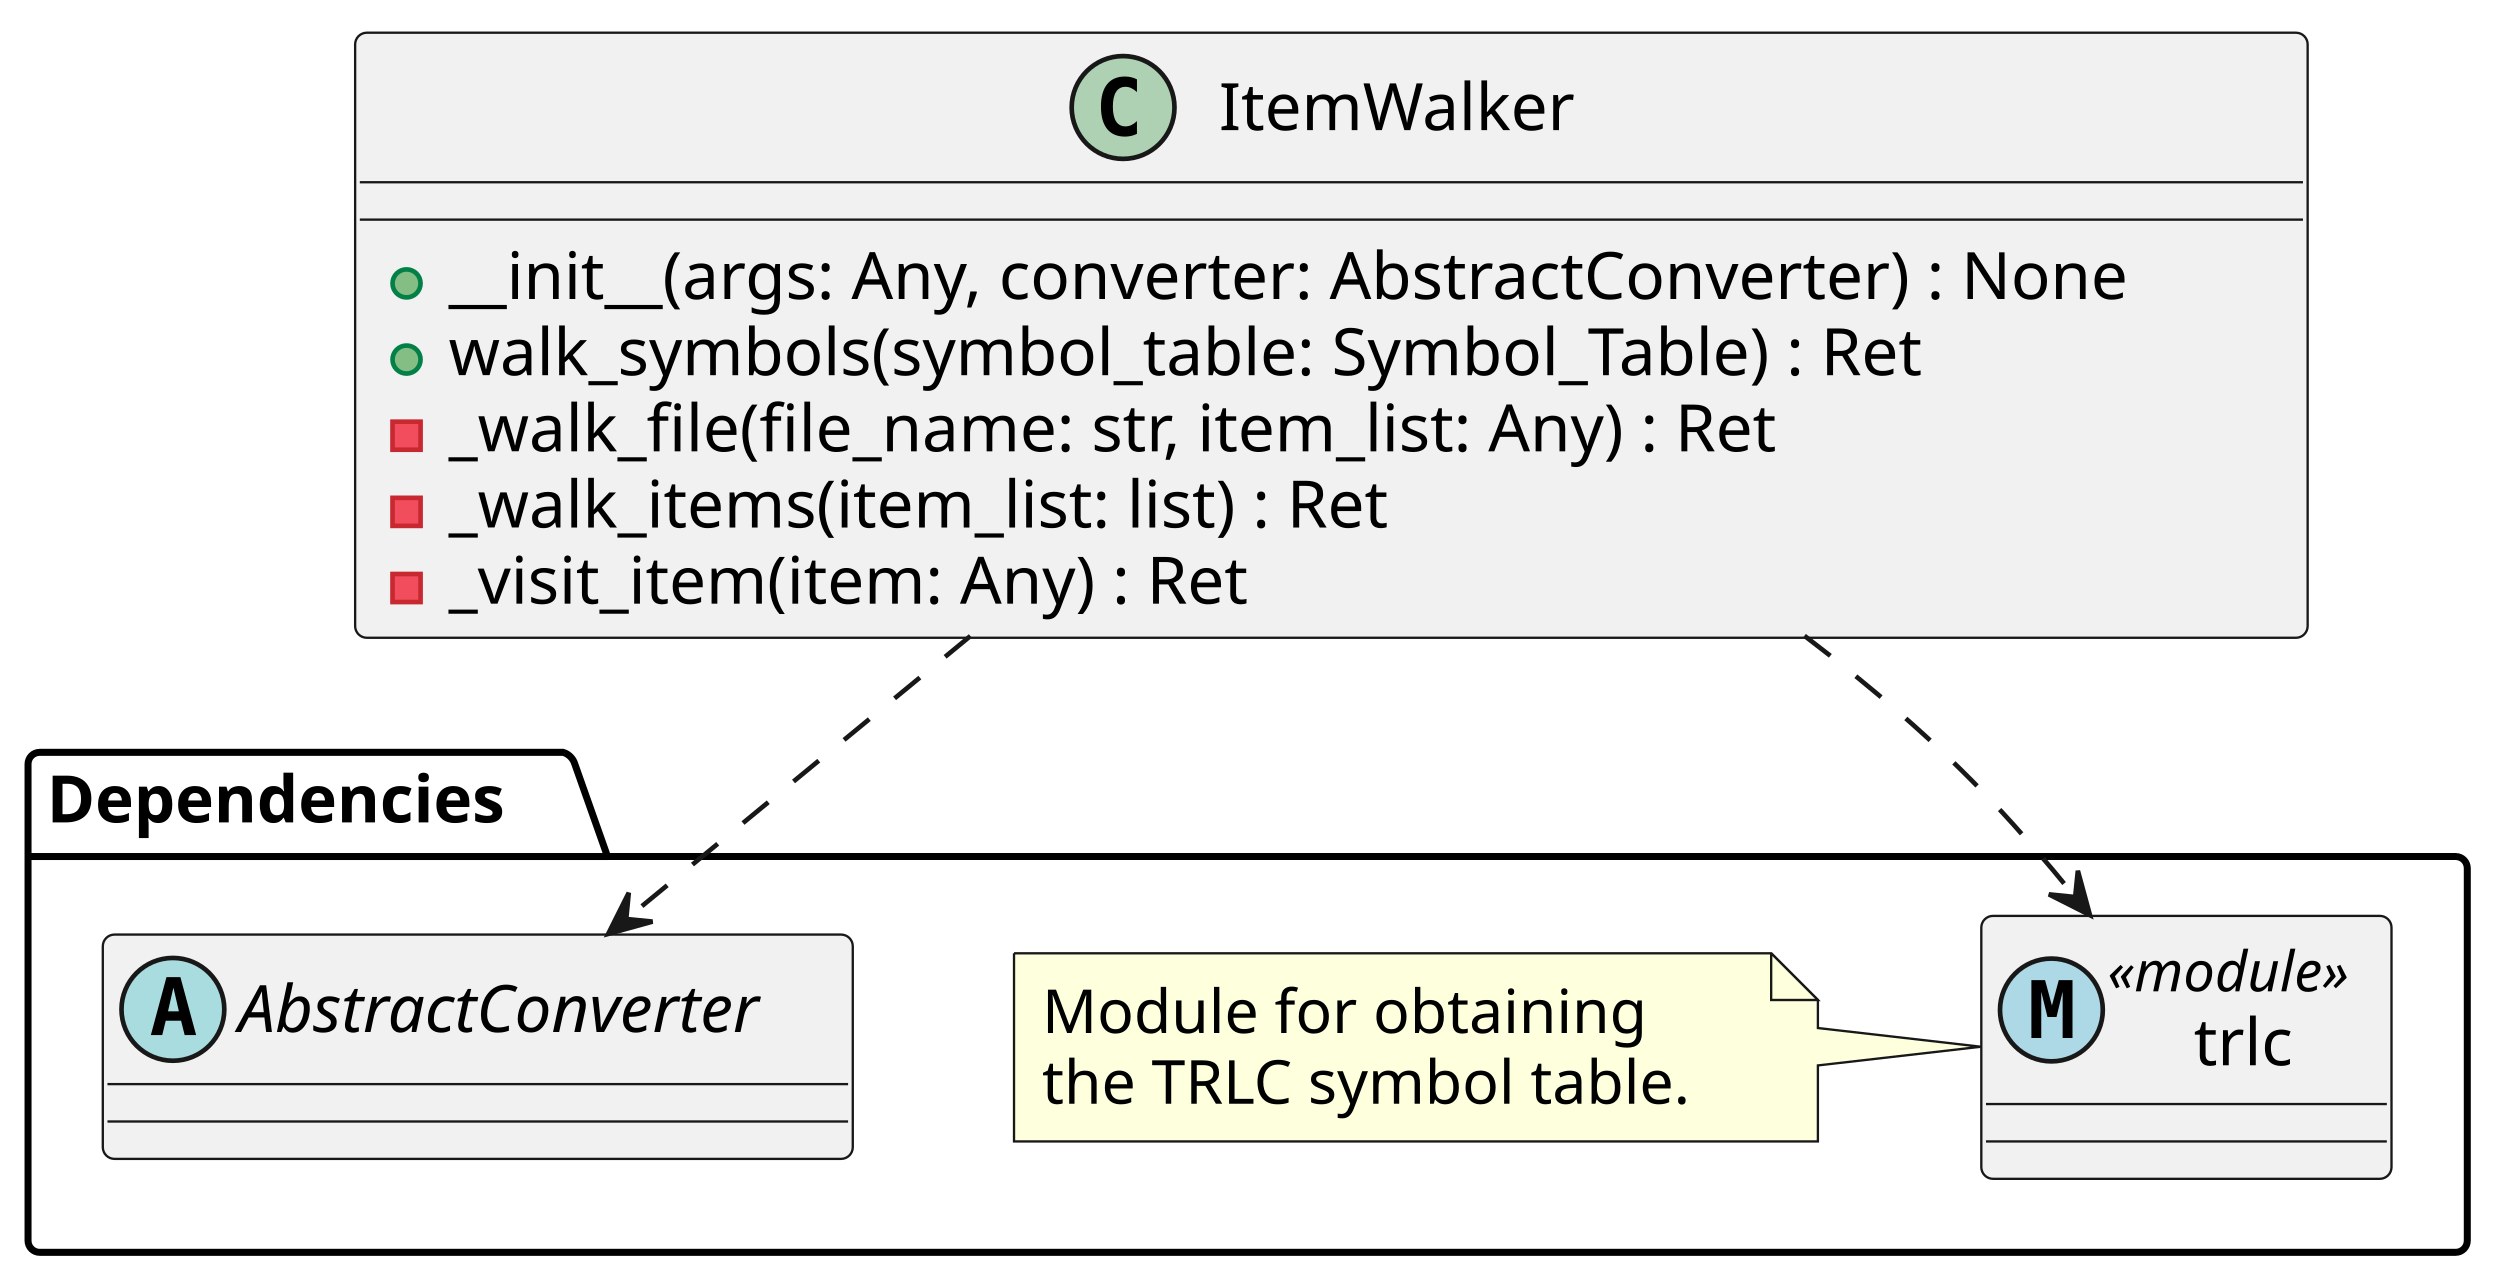
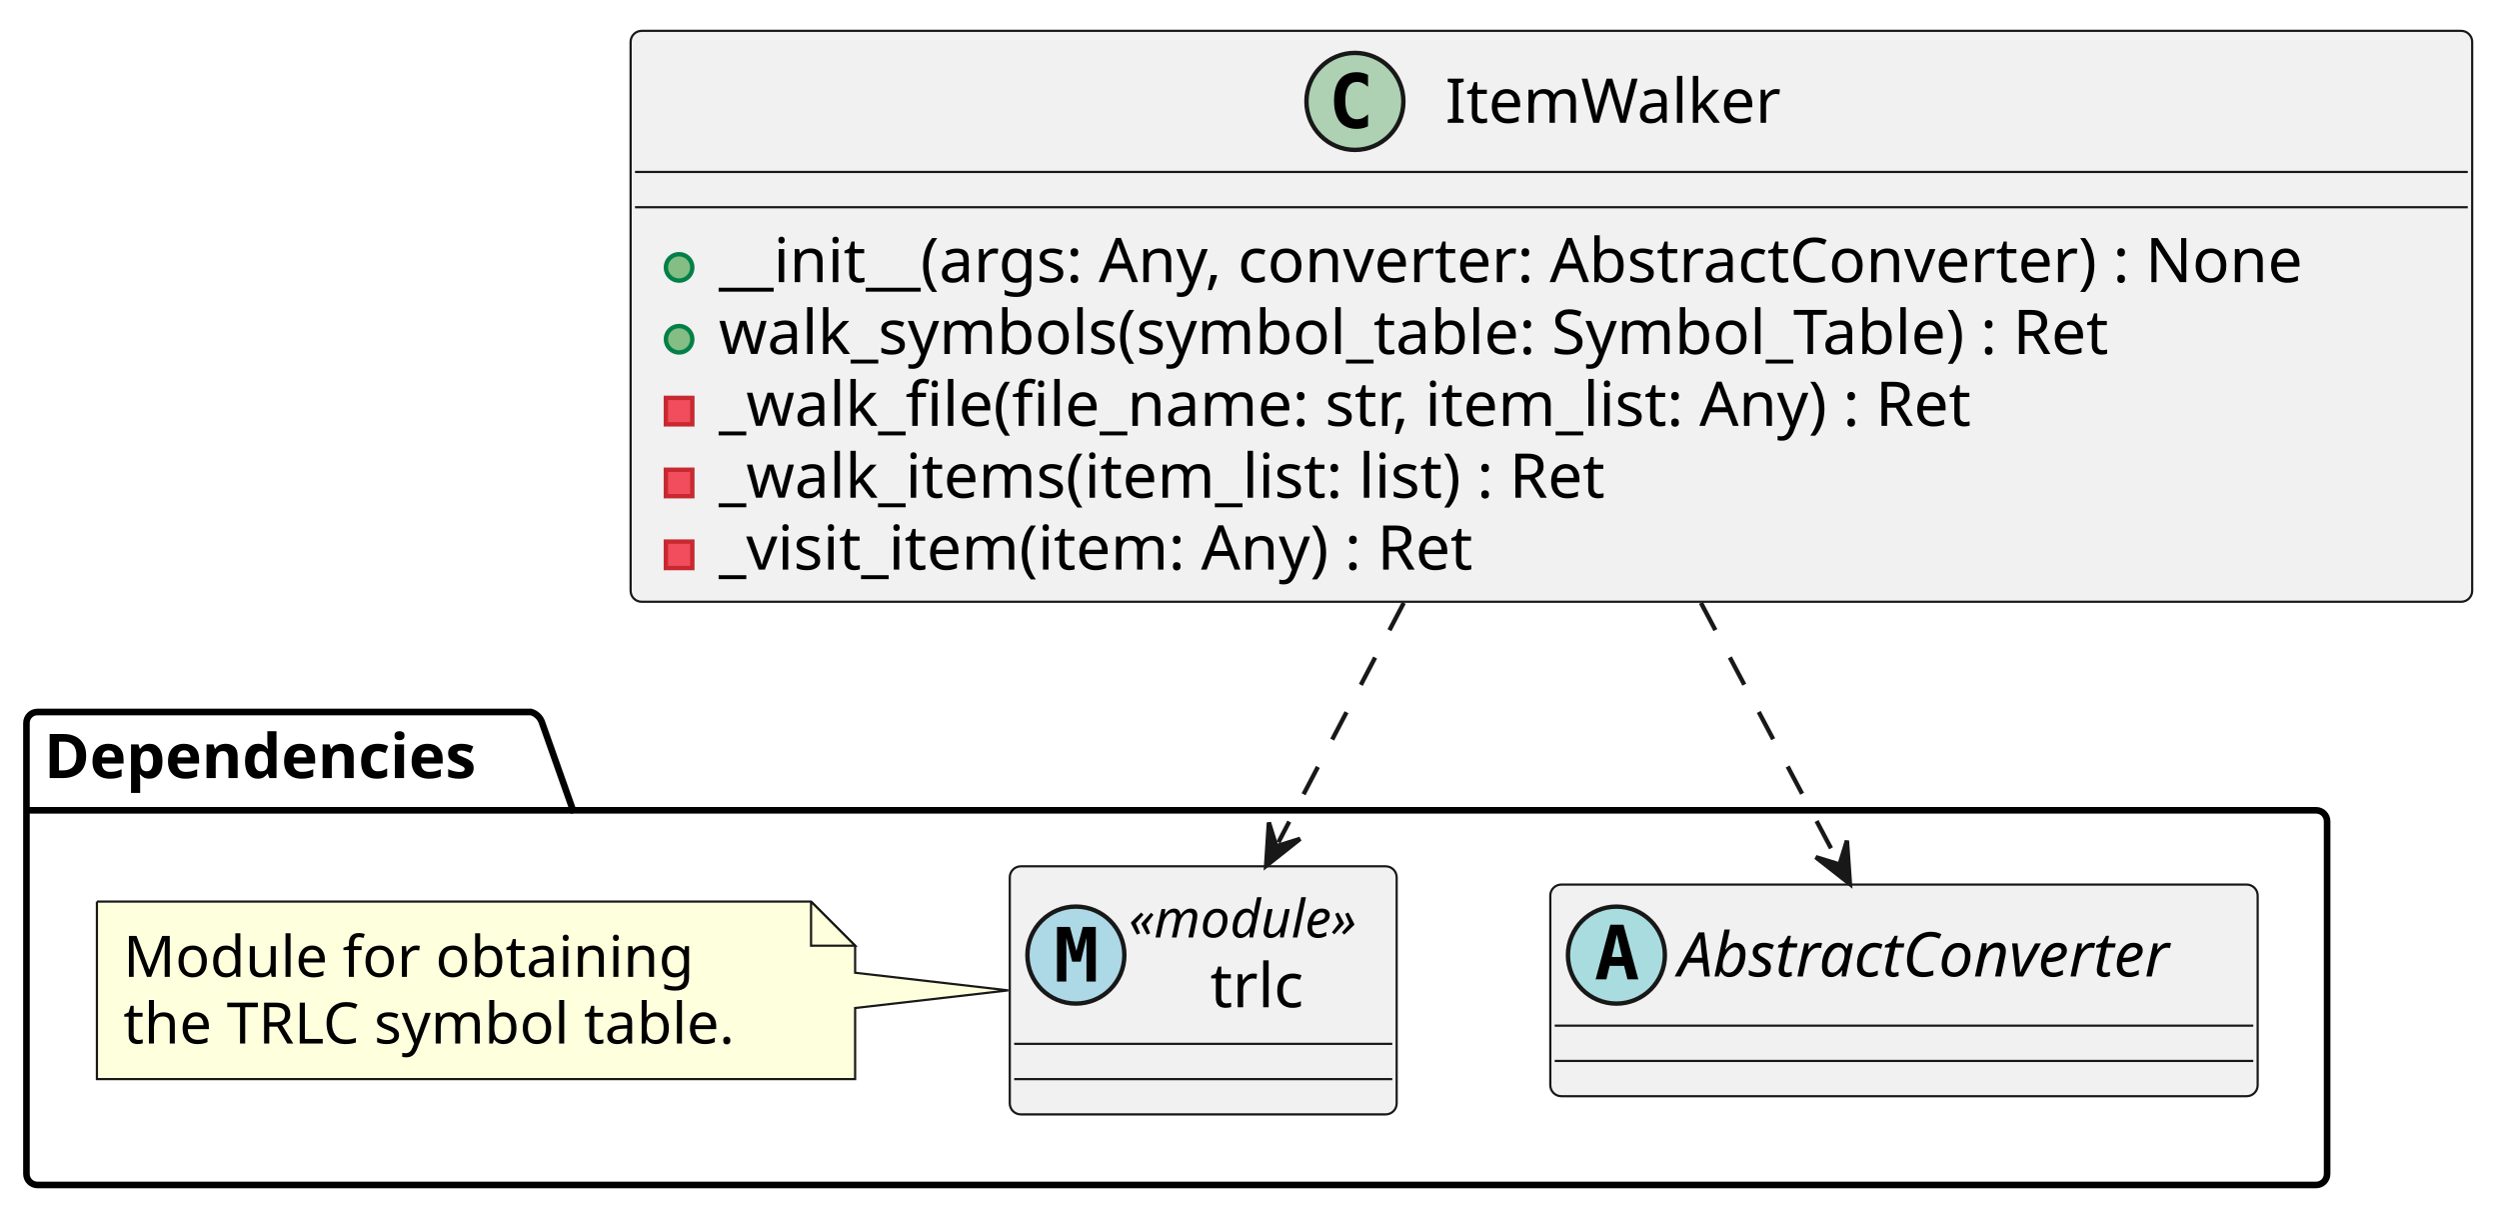
- <svg xmlns="http://www.w3.org/2000/svg" contentStyleType="text/css" data-diagram-type="CLASS" height="275px" preserveAspectRatio="none" style="width:535px;height:275px;background:#FFFFFF;" version="1.1" viewBox="0 0 535 275" width="535px" zoomAndPan="magnify">
+ <svg xmlns="http://www.w3.org/2000/svg" contentStyleType="text/css" data-diagram-type="CLASS" height="275px" preserveAspectRatio="none" style="width:567px;height:275px;background:#FFFFFF;" version="1.1" viewBox="0 0 567 275" width="567px" zoomAndPan="magnify">
  <defs />
  <g>
    <g class="cluster" data-qualified-name="Dependencies" data-source-line="10" id="ent0003">
-       <path d="M8.5,161 L120.509,161 A3.75,3.75 0 0 1 123.009,163.5 L130.009,183.297 L525.5,183.297 A2.5,2.5 0 0 1 528,185.797 L528,265.5 A2.5,2.5 0 0 1 525.5,268 L8.5,268 A2.5,2.5 0 0 1 6,265.5 L6,163.5 A2.5,2.5 0 0 1 8.5,161" fill="none" style="stroke:#000000;stroke-width:1.5;" />
-       <line style="stroke:#000000;stroke-width:1.5;" x1="6" x2="130.009" y1="183.297" y2="183.297" />
-       <text fill="#000000" font-family="sans-serif" font-size="14" font-weight="bold" lengthAdjust="spacing" textLength="111.009" x="10" y="175.995">Dependencies</text>
+       <path d="M8.5,161.48 L120.509,161.48 A3.75,3.75 0 0 1 123.009,163.98 L130.009,183.777 L525.5,183.777 A2.5,2.5 0 0 1 528,186.277 L528,266.25 A2.5,2.5 0 0 1 525.5,268.75 L8.5,268.75 A2.5,2.5 0 0 1 6,266.25 L6,163.98 A2.5,2.5 0 0 1 8.5,161.48" fill="none" style="stroke:#000000;stroke-width:1.5;" />
+       <line style="stroke:#000000;stroke-width:1.5;" x1="6" x2="130.009" y1="183.777" y2="183.777" />
+       <text fill="#000000" font-family="sans-serif" font-size="14" font-weight="bold" lengthAdjust="spacing" textLength="111.009" x="10" y="176.475">Dependencies</text>
    </g>
    <g class="entity" data-qualified-name="Dependencies.trlc" data-source-line="11" id="ent0004">
-       <rect fill="#F1F1F1" height="56.266" rx="2.5" ry="2.5" style="stroke:#181818;stroke-width:0.5;" width="87.783" x="424" y="196" />
-       <ellipse cx="439" cy="216.133" fill="#ADD8E6" rx="11" ry="11" style="stroke:#181818;stroke-width:1;" />
-       <path d="M434.719,209.742 L437.641,209.742 L439.109,215.18 L440.578,209.742 L443.516,209.742 L443.516,222.133 L441.406,222.133 L441.406,212.211 L440.094,217.633 L438.156,217.633 L436.828,212.211 L436.828,222.133 L434.719,222.133 L434.719,209.742 Z " fill="#000000" />
-       <text fill="#000000" font-family="sans-serif" font-size="12" font-style="italic" lengthAdjust="spacing" textLength="59.783" x="451" y="212.139">«module»</text>
-       <text fill="#000000" font-family="sans-serif" font-size="14" lengthAdjust="spacing" textLength="22.832" x="469.476" y="227.964">trlc</text>
-       <line style="stroke:#181818;stroke-width:0.5;" x1="425" x2="510.783" y1="236.266" y2="236.266" />
-       <line style="stroke:#181818;stroke-width:0.5;" x1="425" x2="510.783" y1="244.266" y2="244.266" />
+       <rect fill="#F1F1F1" height="56.266" rx="2.5" ry="2.5" style="stroke:#181818;stroke-width:0.5;" width="87.783" x="229.11" y="196.48" />
+       <ellipse cx="244.11" cy="216.613" fill="#ADD8E6" rx="11" ry="11" style="stroke:#181818;stroke-width:1;" />
+       <path d="M239.829,210.222 L242.751,210.222 L244.219,215.66 L245.688,210.222 L248.626,210.222 L248.626,222.613 L246.516,222.613 L246.516,212.691 L245.204,218.113 L243.266,218.113 L241.938,212.691 L241.938,222.613 L239.829,222.613 L239.829,210.222 Z " fill="#000000" />
+       <text fill="#000000" font-family="sans-serif" font-size="12" font-style="italic" lengthAdjust="spacing" textLength="59.783" x="256.11" y="212.619">«module»</text>
+       <text fill="#000000" font-family="sans-serif" font-size="14" lengthAdjust="spacing" textLength="22.832" x="274.586" y="228.444">trlc</text>
+       <line style="stroke:#181818;stroke-width:0.5;" x1="230.11" x2="315.893" y1="236.746" y2="236.746" />
+       <line style="stroke:#181818;stroke-width:0.5;" x1="230.11" x2="315.893" y1="244.746" y2="244.746" />
    </g>
    <g class="entity" data-qualified-name="Dependencies.GMN5" data-source-line="15" id="ent0006">
-       <path d="M217,204 L217,244.266 A0,0 0 0 0 217,244.266 L389.03,244.266 A0,0 0 0 0 389.03,244.266 L389.03,228 L423.9,224 L389.03,220 L389.03,214 L379.03,204 L217,204 A0,0 0 0 0 217,204" fill="#FEFFDD" style="stroke:#181818;stroke-width:0.5;" />
-       <path d="M379.03,204 L379.03,214 L389.03,214 L379.03,204" fill="#FEFFDD" style="stroke:#181818;stroke-width:0.5;" />
-       <text fill="#000000" font-family="sans-serif" font-size="13" lengthAdjust="spacing" textLength="134.634" x="223" y="221.067">Module for obtaining</text>
-       <text fill="#000000" font-family="sans-serif" font-size="13" lengthAdjust="spacing" textLength="151.03" x="223" y="236.2">the TRLC symbol table.</text>
+       <path d="M21.99,204.48 L21.99,244.746 A0,0 0 0 0 21.99,244.746 L194.02,244.746 A0,0 0 0 0 194.02,244.746 L194.02,228.62 L228.77,224.62 L194.02,220.62 L194.02,214.48 L184.02,204.48 L21.99,204.48 A0,0 0 0 0 21.99,204.48" fill="#FEFFDD" style="stroke:#181818;stroke-width:0.5;" />
+       <path d="M184.02,204.48 L184.02,214.48 L194.02,214.48 L184.02,204.48" fill="#FEFFDD" style="stroke:#181818;stroke-width:0.5;" />
+       <text fill="#000000" font-family="sans-serif" font-size="13" lengthAdjust="spacing" textLength="134.634" x="27.99" y="221.547">Module for obtaining</text>
+       <text fill="#000000" font-family="sans-serif" font-size="13" lengthAdjust="spacing" textLength="151.03" x="27.99" y="236.68">the TRLC symbol table.</text>
    </g>
    <g class="entity" data-qualified-name="Dependencies.AbstractConverter" data-source-line="19" id="ent0008">
-       <rect fill="#F1F1F1" height="48" rx="2.5" ry="2.5" style="stroke:#181818;stroke-width:0.5;" width="160.495" x="22" y="200" />
-       <ellipse cx="37" cy="216" fill="#A9DCDF" rx="11" ry="11" style="stroke:#181818;stroke-width:1;" />
-       <path d="M37.109,211.344 L35.953,216.422 L38.281,216.422 L37.109,211.344 Z M35.625,209.109 L38.609,209.109 L41.969,221.5 L39.516,221.5 L38.75,218.438 L35.469,218.438 L34.719,221.5 L32.281,221.5 L35.625,209.109 Z " fill="#000000" />
-       <text fill="#000000" font-family="sans-serif" font-size="14" font-style="italic" lengthAdjust="spacing" textLength="128.495" x="51" y="220.847">AbstractConverter</text>
-       <line style="stroke:#181818;stroke-width:0.5;" x1="23" x2="181.495" y1="232" y2="232" />
-       <line style="stroke:#181818;stroke-width:0.5;" x1="23" x2="181.495" y1="240" y2="240" />
+       <rect fill="#F1F1F1" height="48" rx="2.5" ry="2.5" style="stroke:#181818;stroke-width:0.5;" width="160.495" x="351.75" y="200.62" />
+       <ellipse cx="366.75" cy="216.62" fill="#A9DCDF" rx="11" ry="11" style="stroke:#181818;stroke-width:1;" />
+       <path d="M366.859,211.964 L365.703,217.042 L368.031,217.042 L366.859,211.964 Z M365.375,209.729 L368.359,209.729 L371.719,222.12 L369.266,222.12 L368.5,219.058 L365.219,219.058 L364.469,222.12 L362.031,222.12 L365.375,209.729 Z " fill="#000000" />
+       <text fill="#000000" font-family="sans-serif" font-size="14" font-style="italic" lengthAdjust="spacing" textLength="128.495" x="380.75" y="221.467">AbstractConverter</text>
+       <line style="stroke:#181818;stroke-width:0.5;" x1="352.75" x2="511.245" y1="232.62" y2="232.62" />
+       <line style="stroke:#181818;stroke-width:0.5;" x1="352.75" x2="511.245" y1="240.62" y2="240.62" />
    </g>
    <g class="entity" data-qualified-name="ItemWalker" data-source-line="2" id="ent0002">
-       <rect fill="#F1F1F1" height="129.484" rx="2.5" ry="2.5" style="stroke:#181818;stroke-width:0.5;" width="417.836" x="76" y="7" />
-       <ellipse cx="240.339" cy="23" fill="#ADD1B2" rx="11" ry="11" style="stroke:#181818;stroke-width:1;" />
-       <path d="M243.308,28.641 Q242.73,28.938 242.089,29.078 Q241.449,29.234 240.746,29.234 Q238.246,29.234 236.917,27.594 Q235.605,25.938 235.605,22.812 Q235.605,19.688 236.917,18.031 Q238.246,16.375 240.746,16.375 Q241.449,16.375 242.089,16.531 Q242.746,16.688 243.308,16.984 L243.308,19.703 Q242.683,19.125 242.089,18.859 Q241.496,18.578 240.871,18.578 Q239.527,18.578 238.839,19.656 Q238.152,20.719 238.152,22.812 Q238.152,24.906 238.839,25.984 Q239.527,27.047 240.871,27.047 Q241.496,27.047 242.089,26.781 Q242.683,26.5 243.308,25.922 L243.308,28.641 Z " fill="#000000" />
-       <text fill="#000000" font-family="sans-serif" font-size="14" lengthAdjust="spacing" textLength="80.657" x="260.839" y="27.847">ItemWalker</text>
-       <line style="stroke:#181818;stroke-width:0.5;" x1="77" x2="492.836" y1="39" y2="39" />
-       <line style="stroke:#181818;stroke-width:0.5;" x1="77" x2="492.836" y1="47" y2="47" />
+       <rect fill="#F1F1F1" height="129.484" rx="2.5" ry="2.5" style="stroke:#181818;stroke-width:0.5;" width="417.836" x="143.08" y="7" />
+       <ellipse cx="307.419" cy="23" fill="#ADD1B2" rx="11" ry="11" style="stroke:#181818;stroke-width:1;" />
+       <path d="M310.388,28.641 Q309.81,28.938 309.169,29.078 Q308.529,29.234 307.826,29.234 Q305.326,29.234 303.998,27.594 Q302.685,25.938 302.685,22.812 Q302.685,19.688 303.998,18.031 Q305.326,16.375 307.826,16.375 Q308.529,16.375 309.169,16.531 Q309.826,16.688 310.388,16.984 L310.388,19.703 Q309.763,19.125 309.169,18.859 Q308.576,18.578 307.951,18.578 Q306.607,18.578 305.919,19.656 Q305.232,20.719 305.232,22.812 Q305.232,24.906 305.919,25.984 Q306.607,27.047 307.951,27.047 Q308.576,27.047 309.169,26.781 Q309.763,26.5 310.388,25.922 L310.388,28.641 Z " fill="#000000" />
+       <text fill="#000000" font-family="sans-serif" font-size="14" lengthAdjust="spacing" textLength="80.657" x="327.919" y="27.847">ItemWalker</text>
+       <line style="stroke:#181818;stroke-width:0.5;" x1="144.08" x2="559.916" y1="39" y2="39" />
+       <line style="stroke:#181818;stroke-width:0.5;" x1="144.08" x2="559.916" y1="47" y2="47" />
      <g data-visibility-modifier="PUBLIC_METHOD">
-         <ellipse cx="87" cy="60.648" fill="#84BE84" rx="3" ry="3" style="stroke:#038048;stroke-width:1;" />
+         <ellipse cx="154.08" cy="60.648" fill="#84BE84" rx="3" ry="3" style="stroke:#038048;stroke-width:1;" />
      </g>
-       <text fill="#000000" font-family="sans-serif" font-size="14" lengthAdjust="spacing" textLength="391.836" x="96" y="63.995">__init__(args: Any, converter: AbstractConverter) : None</text>
+       <text fill="#000000" font-family="sans-serif" font-size="14" lengthAdjust="spacing" textLength="391.836" x="163.08" y="63.995">__init__(args: Any, converter: AbstractConverter) : None</text>
      <g data-visibility-modifier="PUBLIC_METHOD">
-         <ellipse cx="87" cy="76.945" fill="#84BE84" rx="3" ry="3" style="stroke:#038048;stroke-width:1;" />
+         <ellipse cx="154.08" cy="76.945" fill="#84BE84" rx="3" ry="3" style="stroke:#038048;stroke-width:1;" />
      </g>
-       <text fill="#000000" font-family="sans-serif" font-size="14" lengthAdjust="spacing" textLength="345.106" x="96" y="80.292">walk_symbols(symbol_table: Symbol_Table) : Ret</text>
+       <text fill="#000000" font-family="sans-serif" font-size="14" lengthAdjust="spacing" textLength="345.106" x="163.08" y="80.292">walk_symbols(symbol_table: Symbol_Table) : Ret</text>
      <g data-visibility-modifier="PRIVATE_METHOD">
-         <rect fill="#F24D5C" height="6" style="stroke:#C82930;stroke-width:1;" width="6" x="84" y="90.242" />
+         <rect fill="#F24D5C" height="6" style="stroke:#C82930;stroke-width:1;" width="6" x="151.08" y="90.242" />
      </g>
-       <text fill="#000000" font-family="sans-serif" font-size="14" lengthAdjust="spacing" textLength="315.444" x="96" y="96.589">_walk_file(file_name: str, item_list: Any) : Ret</text>
+       <text fill="#000000" font-family="sans-serif" font-size="14" lengthAdjust="spacing" textLength="315.444" x="163.08" y="96.589">_walk_file(file_name: str, item_list: Any) : Ret</text>
      <g data-visibility-modifier="PRIVATE_METHOD">
-         <rect fill="#F24D5C" height="6" style="stroke:#C82930;stroke-width:1;" width="6" x="84" y="106.539" />
+         <rect fill="#F24D5C" height="6" style="stroke:#C82930;stroke-width:1;" width="6" x="151.08" y="106.539" />
      </g>
-       <text fill="#000000" font-family="sans-serif" font-size="14" lengthAdjust="spacing" textLength="222.243" x="96" y="112.886">_walk_items(item_list: list) : Ret</text>
+       <text fill="#000000" font-family="sans-serif" font-size="14" lengthAdjust="spacing" textLength="222.243" x="163.08" y="112.886">_walk_items(item_list: list) : Ret</text>
      <g data-visibility-modifier="PRIVATE_METHOD">
-         <rect fill="#F24D5C" height="6" style="stroke:#C82930;stroke-width:1;" width="6" x="84" y="122.836" />
+         <rect fill="#F24D5C" height="6" style="stroke:#C82930;stroke-width:1;" width="6" x="151.08" y="122.836" />
      </g>
-       <text fill="#000000" font-family="sans-serif" font-size="14" lengthAdjust="spacing" textLength="190.381" x="96" y="129.183">_visit_item(item: Any) : Ret</text>
+       <text fill="#000000" font-family="sans-serif" font-size="14" lengthAdjust="spacing" textLength="190.381" x="163.08" y="129.183">_visit_item(item: Any) : Ret</text>
    </g>
    <g class="link" data-entity-1="ent0002" data-entity-2="ent0008" data-link-type="dependency" data-source-line="24" id="lnk9">
-       <path codeLine="24" d="M207.66,136.11 C180.15,158.73 155.524,178.978 134.784,196.038" fill="none" id="ItemWalker-to-AbstractConverter" style="stroke:#181818;stroke-width:1;stroke-dasharray:7,7;" />
-       <polygon fill="#181818" points="130.15,199.85,139.642,197.222,134.012,196.674,134.56,191.043,130.15,199.85" style="stroke:#181818;stroke-width:1;" />
+       <path codeLine="24" d="M385.93,136.73 C397.94,159.38 407.879,178.129 416.919,195.179" fill="none" id="ItemWalker-to-AbstractConverter" style="stroke:#181818;stroke-width:1;stroke-dasharray:7,7;" />
+       <polygon fill="#181818" points="419.73,200.48,419.048,190.655,417.388,196.062,411.98,194.402,419.73,200.48" style="stroke:#181818;stroke-width:1;" />
    </g>
    <g class="link" data-entity-1="ent0002" data-entity-2="ent0004" data-link-type="dependency" data-source-line="25" id="lnk10">
-       <path codeLine="25" d="M386.15,136.06 C393.38,141.56 400.41,147.24 407,153 C421.68,165.84 432.318,177.53 443.458,191.19" fill="none" id="ItemWalker-to-trlc" style="stroke:#181818;stroke-width:1;stroke-dasharray:7,7;" />
-       <polygon fill="#181818" points="447.25,195.84,444.662,186.337,444.09,191.965,438.462,191.393,447.25,195.84" style="stroke:#181818;stroke-width:1;" />
+       <path codeLine="25" d="M318.5,136.73 C307.56,157.61 298.782,174.374 290.052,191.054" fill="none" id="ItemWalker-to-trlc" style="stroke:#181818;stroke-width:1;stroke-dasharray:7,7;" />
+       <polygon fill="#181818" points="287.27,196.37,294.987,190.251,289.589,191.94,287.899,186.541,287.27,196.37" style="stroke:#181818;stroke-width:1;" />
    </g>
  </g>
</svg>
